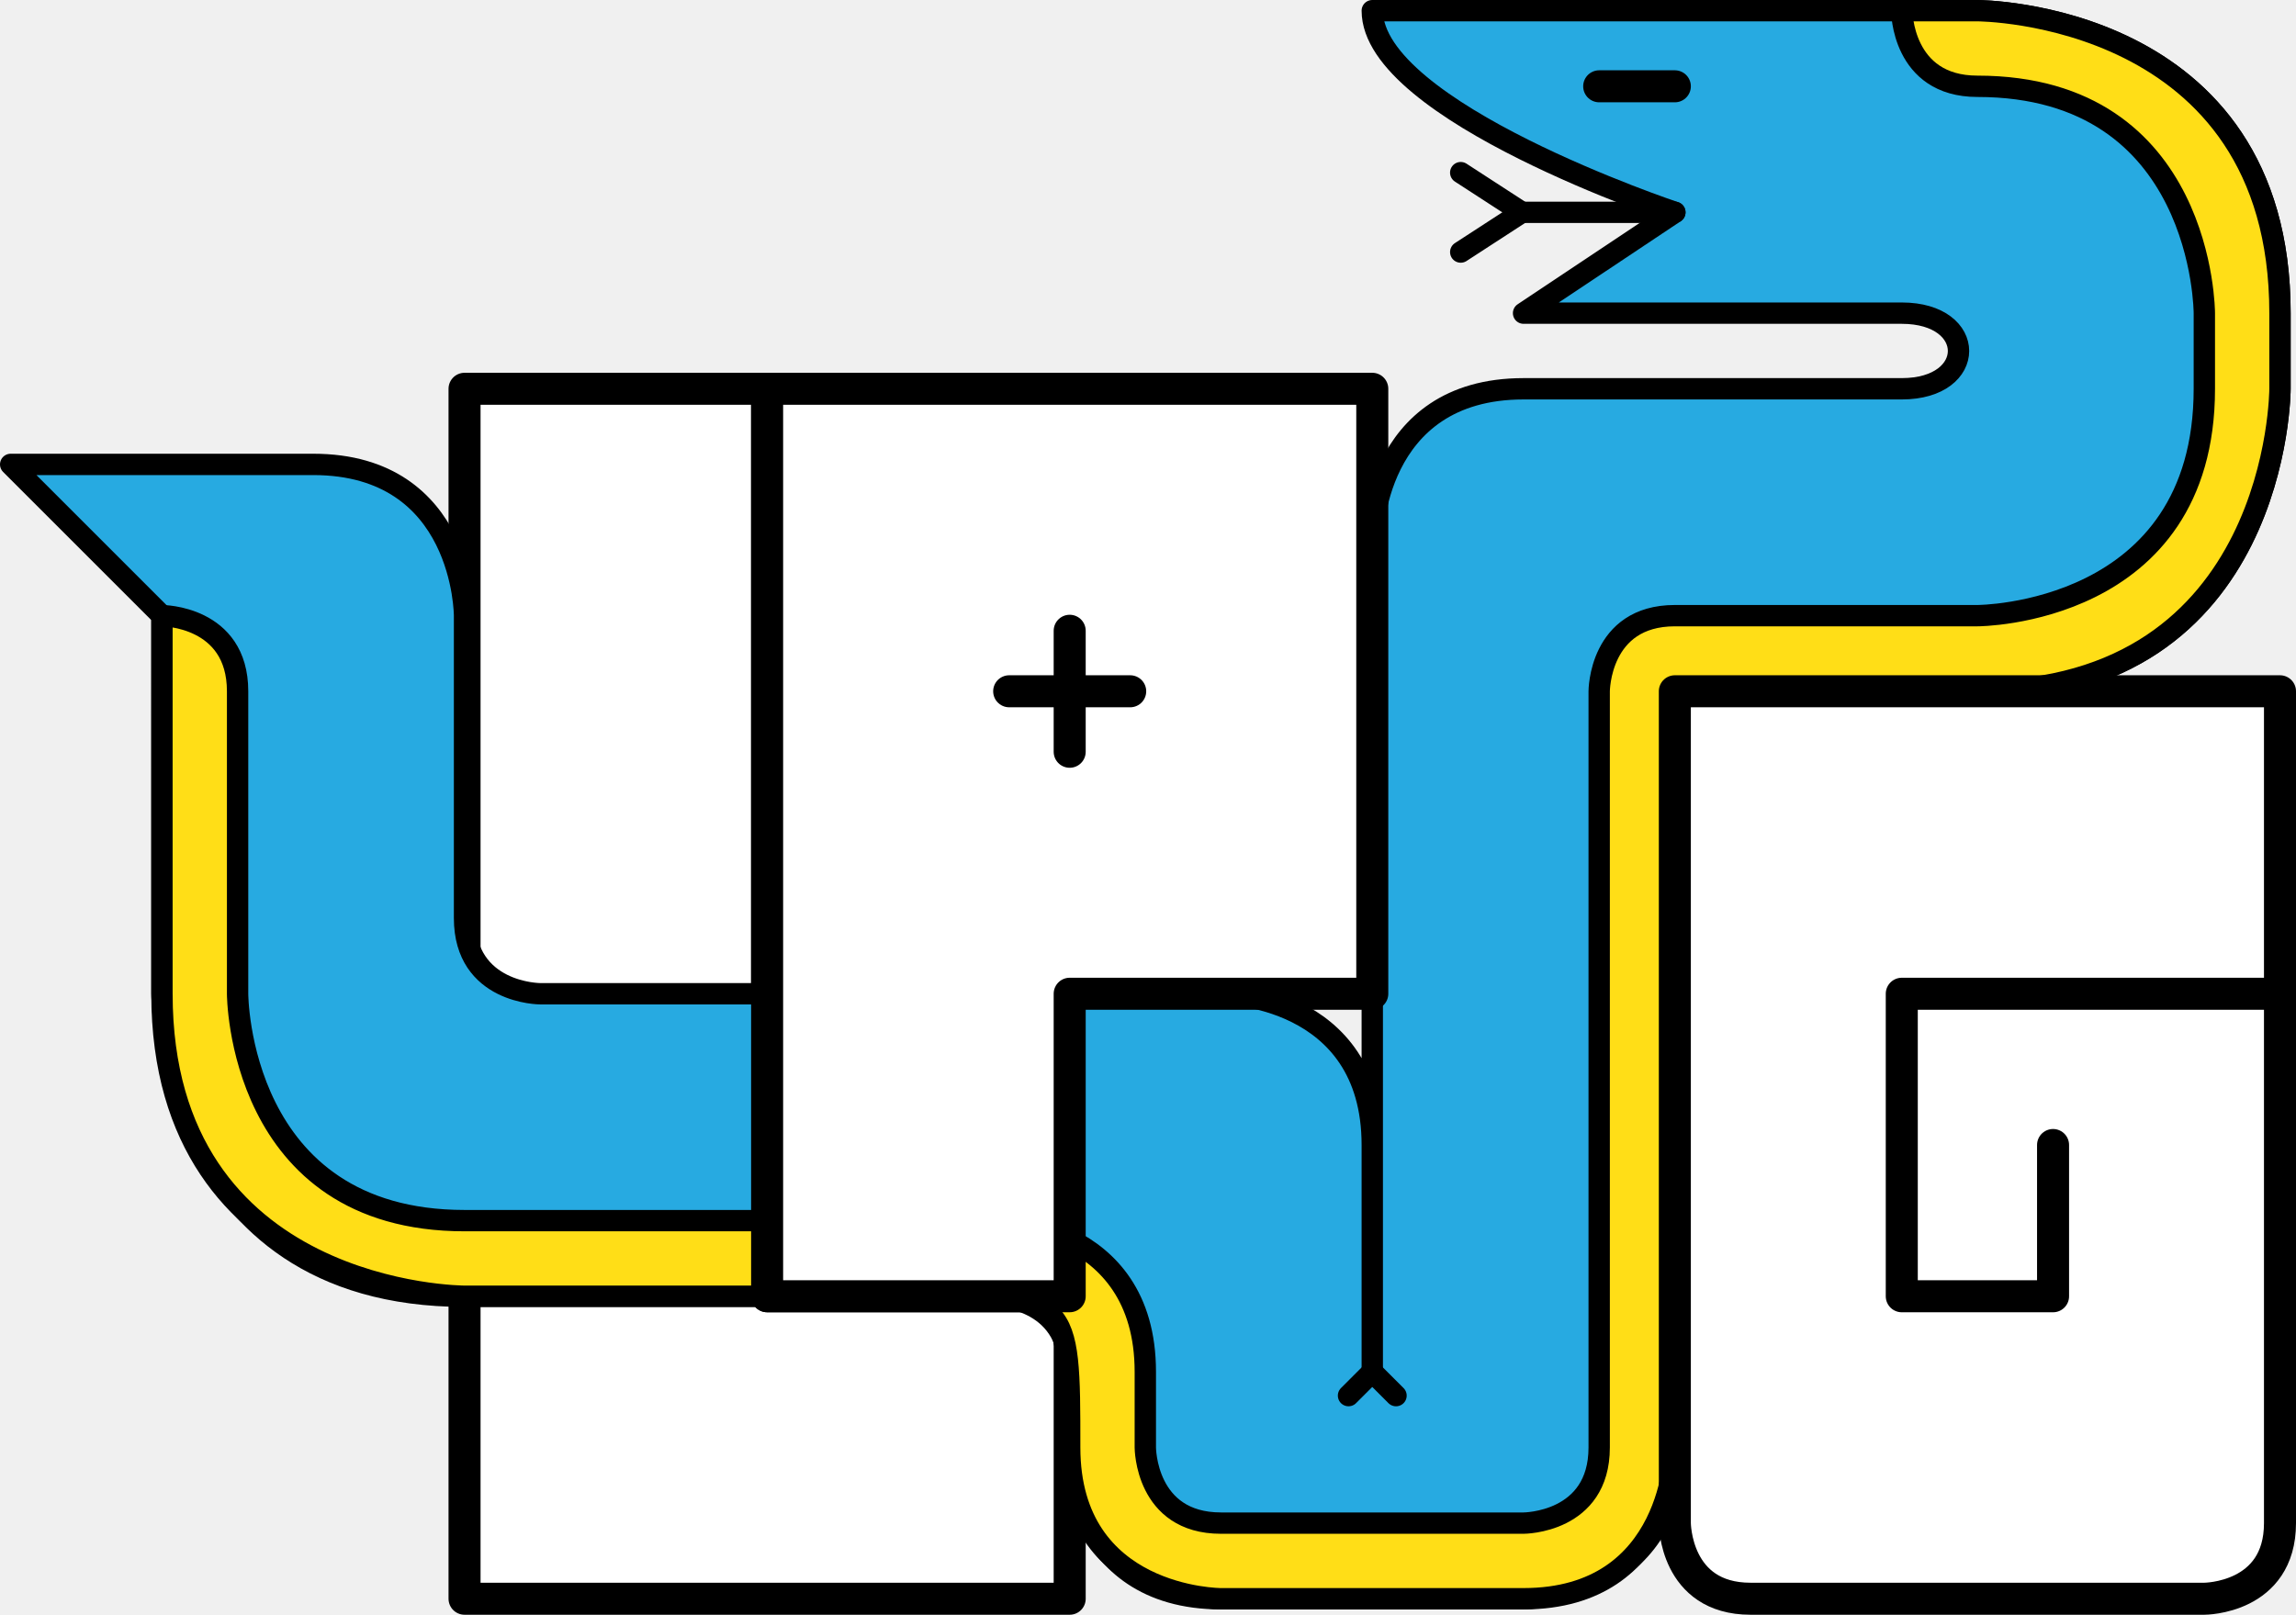
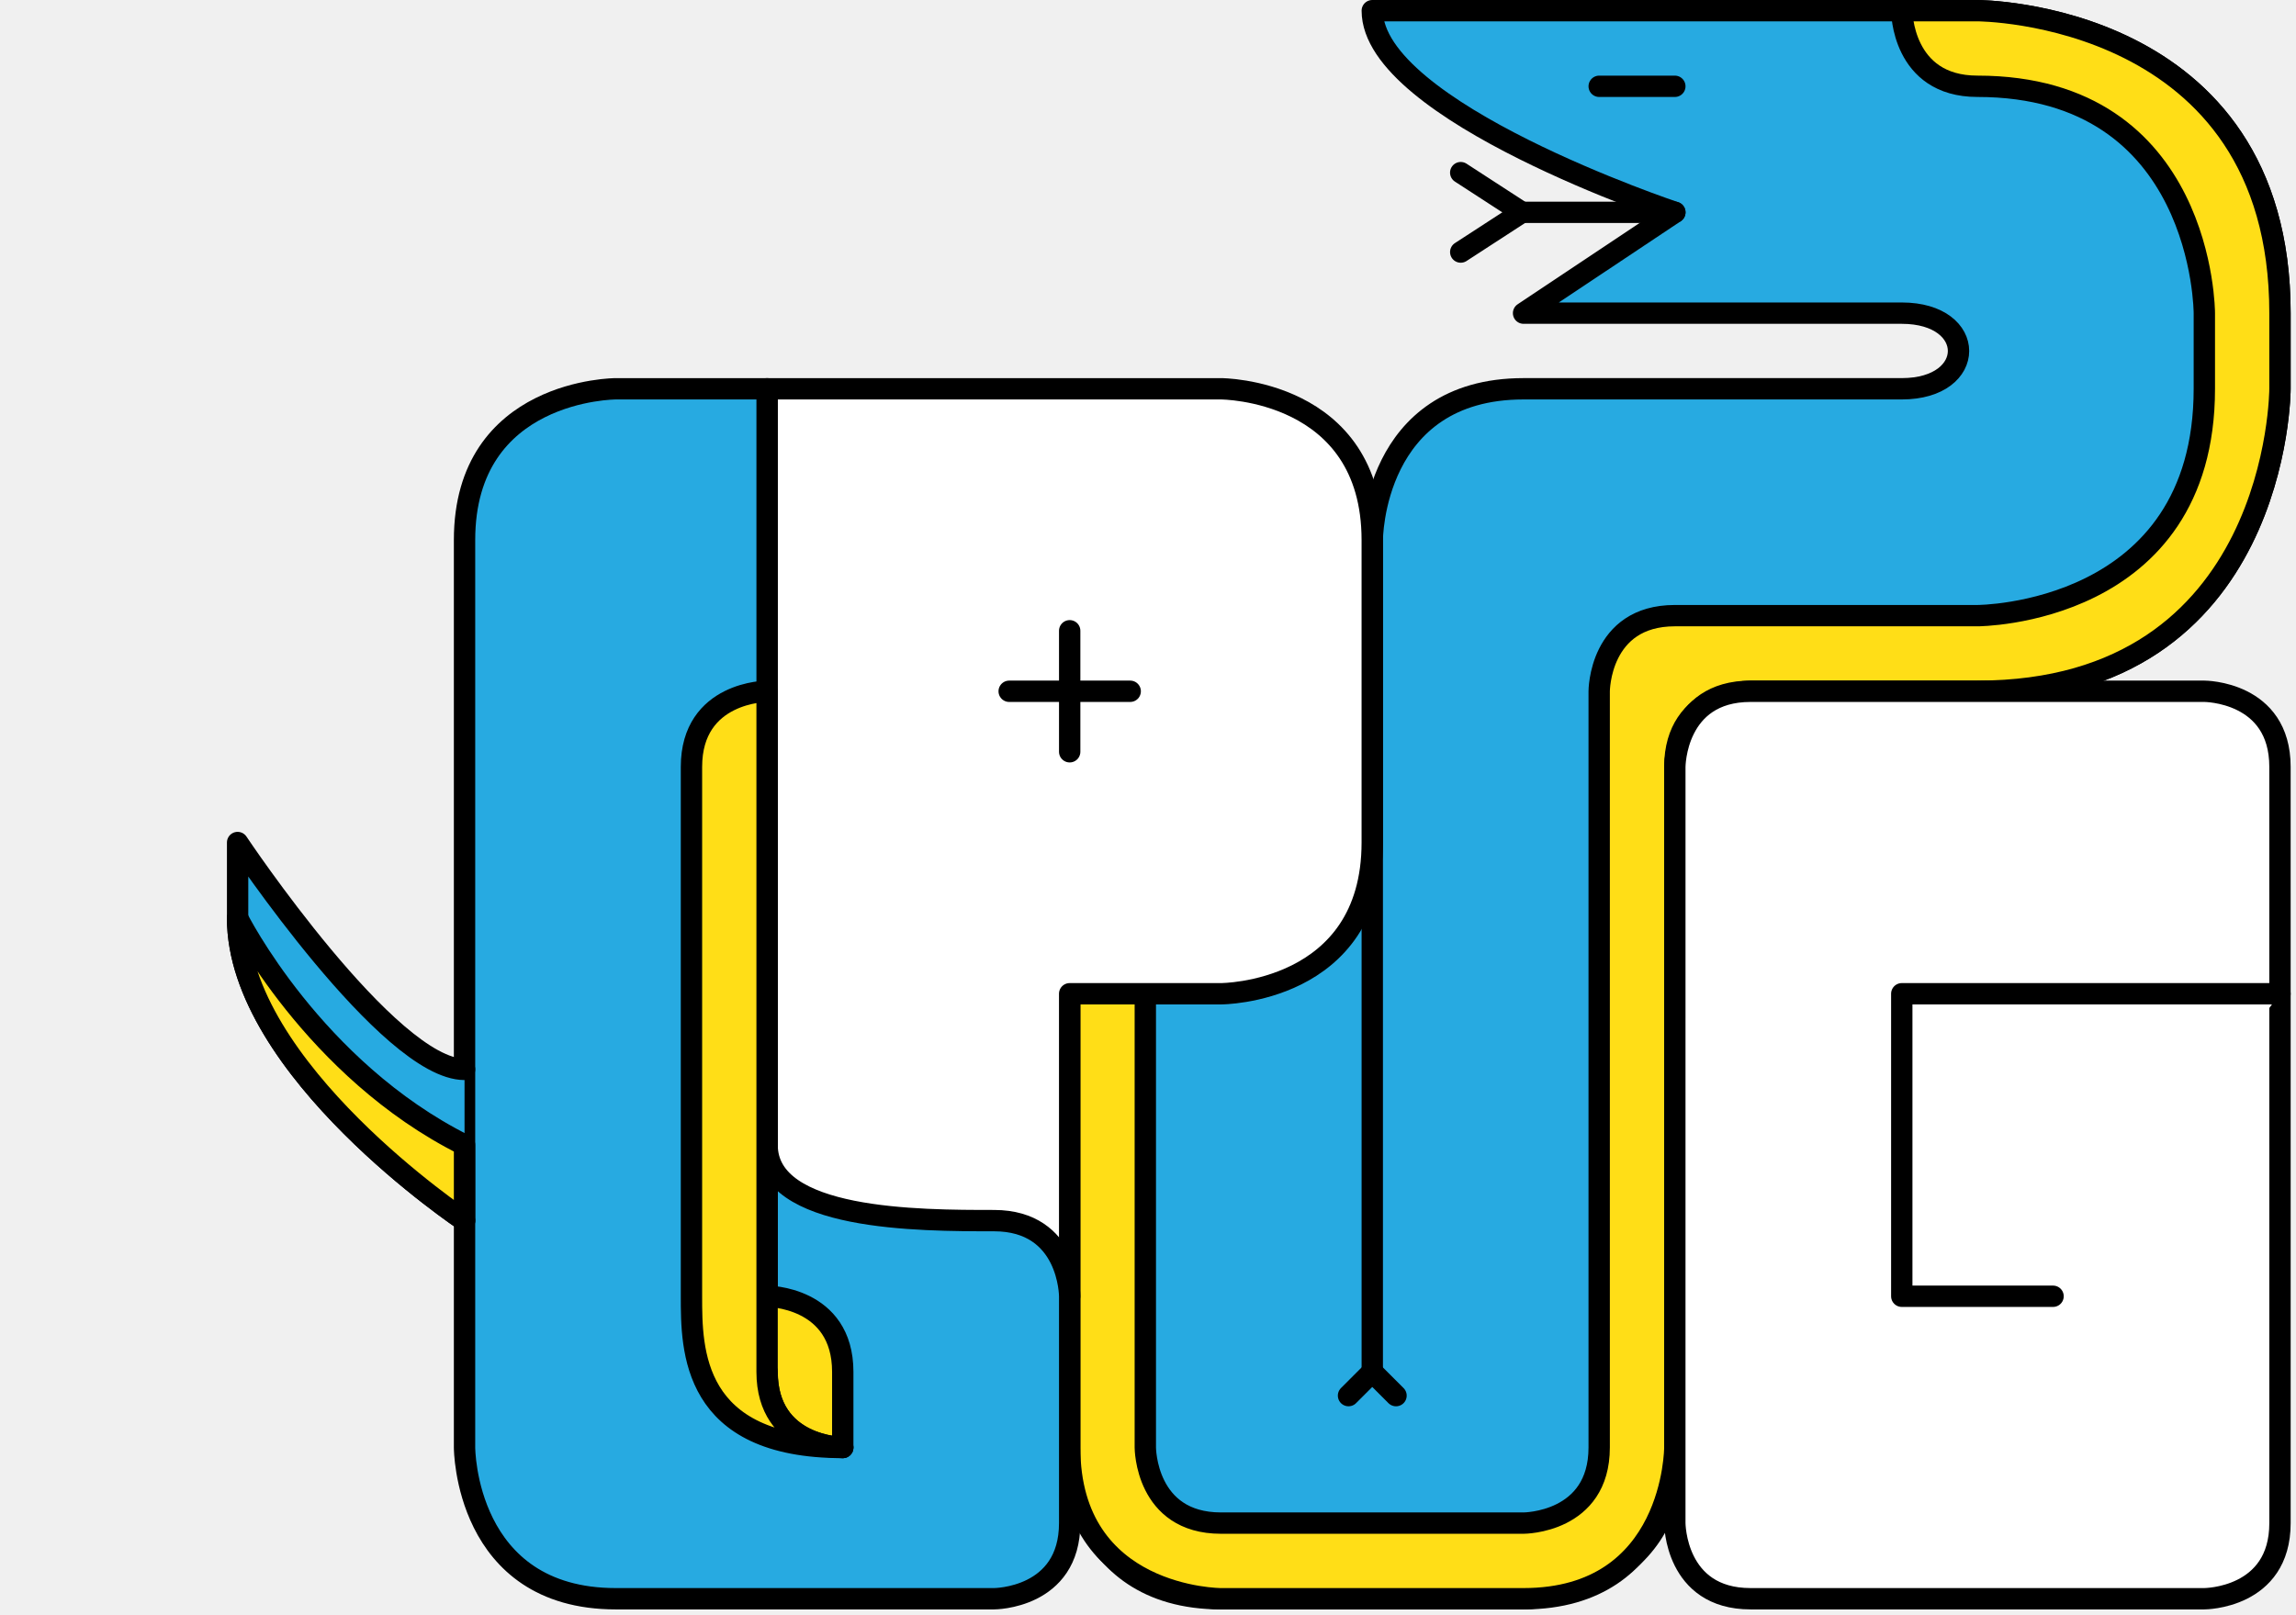
<svg xmlns="http://www.w3.org/2000/svg" version="1.1" id="Layer_1" x="0px" y="0px" width="215.099px" height="151.319px" viewBox="0 0 215.099 151.319" enable-background="new 0 0 215.099 151.319" xml:space="preserve">
  <g id="Layer_2">
</g>
-   <polygon id="L" fill="#FFFFFF" stroke="#000000" stroke-width="3" stroke-linecap="round" stroke-linejoin="round" stroke-miterlimit="10" points="  100.213,121.472 71.867,121.472 71.867,36.434 43.52,36.434 43.52,149.819 100.213,149.819 " />
+   <polygon id="L" display="none" fill="#FFFFFF" stroke="#000000" stroke-width="3" stroke-linecap="round" stroke-linejoin="round" stroke-miterlimit="10" points="  100.213,121.472 71.867,121.472 71.867,36.434 43.52,36.434 43.52,149.819 100.213,149.819 " />
  <g>
    <g>
-       <path fill="none" stroke="#000000" stroke-linecap="round" stroke-linejoin="round" stroke-miterlimit="10" d="M199.16,14.901" />
+       <path fill="none" stroke="#000000" stroke-width="2" stroke-linecap="round" stroke-linejoin="round" stroke-miterlimit="10" d="    M199.16,14.901" />
    </g>
  </g>
  <g>
    <g>
-       <path fill="none" stroke="#000000" stroke-linecap="round" stroke-linejoin="round" stroke-miterlimit="10" d="M143.827,147.567" />
+       <path fill="none" stroke="#000000" stroke-width="2" stroke-linecap="round" stroke-linejoin="round" stroke-miterlimit="10" d="    M143.827,147.567" />
    </g>
  </g>
  <path fill="#00AEEF" stroke="#000000" stroke-width="2" stroke-linecap="round" stroke-linejoin="round" stroke-miterlimit="10" d="  M156.906,36.434" />
-   <path fill="#27AAE1" stroke="#000000" stroke-width="2" stroke-linecap="round" stroke-linejoin="round" stroke-miterlimit="10" d="  M15.174,86.04l0,7.086c0,0,0,28.347,28.347,28.347c14.173,0,49.606,0,49.606,0s7.086,0,7.086,7.087s0,7.087,0,7.087  s0,14.173,14.173,14.173s28.346,0,28.346,0s14.174,0.001,14.174-14.173s0-63.78,0-63.78s-0.001-7.086,7.086-7.086l21.26,0  c28.347,0,28.347-28.347,28.347-28.347s0,0,0-7.086C213.599,1,185.252,1,185.252,1l-56.691,0c0,9.449,28.347,18.897,28.347,18.897  l-14.174,9.449h35.433c7.087,0,7.087,7.087,0,7.087h-35.434c-14.173,0-14.173,14.173-14.173,14.173v77.953v-7.087c0,0,0,0,0-14.173  c0-14.173-14.173-14.174-14.173-14.174h-14.173H50.606c0,0-7.086,0-7.086-7.086V57.693c0,0,0-14.173-14.173-14.173S1,43.52,1,43.52  l14.173,14.173L15.174,86.04z" />
+   <path fill="#27AAE1" stroke="#000000" stroke-width="2" stroke-linecap="round" stroke-linejoin="round" stroke-miterlimit="10" d="  M100.212,71.866c0,7.086,0,49.606,0,49.606" />
+   <path fill="#27AAE1" stroke="#000000" stroke-width="2" stroke-linecap="round" stroke-linejoin="round" stroke-miterlimit="10" d="  M100.212,121.473" />
+   <path fill="#27AAE1" stroke="#000000" stroke-width="2" stroke-linecap="round" stroke-linejoin="round" stroke-miterlimit="10" d="  M100.212,50.607l0,85.04c0,0,0,14.173,14.173,14.173s28.346,0,28.346,0s14.174,0.001,14.174-14.173s0-63.78,0-63.78  s-0.001-7.086,7.086-7.086l21.26,0c28.347,0,28.347-28.347,28.347-28.347s0,0,0-7.086C213.599,1,185.252,1,185.252,1l-56.691,0  c0,9.449,28.347,18.897,28.347,18.897l-14.174,9.449h35.433c7.087,0,7.087,7.087,0,7.087h-35.434  c-14.173,0-14.173,14.173-14.173,14.173v77.953V50.607" />
  <path fill="#00AEEF" stroke="#000000" stroke-width="2" stroke-linecap="round" stroke-linejoin="round" stroke-miterlimit="10" d="  M171.079,1" />
  <line fill="none" stroke="#000000" stroke-width="2" stroke-linecap="round" stroke-linejoin="round" stroke-miterlimit="10" x1="156.907" y1="19.898" x2="142.577" y2="19.898" />
  <line fill="none" stroke="#000000" stroke-width="2" stroke-linecap="round" stroke-linejoin="round" stroke-miterlimit="10" x1="142.577" y1="19.898" x2="136.847" y2="23.62" />
  <line fill="none" stroke="#000000" stroke-width="2" stroke-linecap="round" stroke-linejoin="round" stroke-miterlimit="10" x1="142.577" y1="19.898" x2="136.846" y2="16.178" />
-   <line fill="none" stroke="#000000" stroke-width="2" stroke-linecap="round" stroke-linejoin="round" stroke-miterlimit="10" x1="128.56" y1="128.56" x2="126.335" y2="130.784" />
-   <line fill="none" stroke="#000000" stroke-width="2" stroke-linecap="round" stroke-linejoin="round" stroke-miterlimit="10" x1="128.56" y1="128.56" x2="130.785" y2="130.785" />
-   <line fill="none" stroke="#000000" stroke-width="3" stroke-linecap="round" stroke-linejoin="round" stroke-miterlimit="10" x1="149.819" y1="8.087" x2="156.906" y2="8.087" />
-   <path fill="#FFDE17" stroke="#000000" stroke-width="2" stroke-linecap="round" stroke-linejoin="round" stroke-miterlimit="10" d="  M15.173,57.693c0,0,7.086,0,7.086,7.087v28.347c0,0,0,21.26,21.26,21.26c15.737,0,8.651,0,49.606,0c0,0,14.173,0,14.173,14.173  c0,7.087,0,7.087,0,7.087s0,7.086,7.087,7.086s28.347,0,28.347,0s7.086,0.001,7.086-7.086s0-70.867,0-70.867s0-7.086,7.087-7.086  s28.347,0,28.347,0s21.26,0,21.26-21.26v-7.087c0,0,0-21.26-21.26-21.26c-7.087,0-7.087-7.086-7.087-7.086l7.087,0  c0,0,28.347,0,28.347,28.347c0,7.086,0,7.086,0,7.086s0,28.347-28.347,28.347l-21.26,0c0,0-7.085,0-7.086,7.086s0,63.78,0,63.78  s0,14.173-14.174,14.173s-28.346,0-28.346,0s-14.173,0.001-14.173-14.173s0-14.174-14.174-14.174s-42.519,0-42.519,0  s-28.346-0.001-28.347-28.347C15.173,64.78,15.173,57.693,15.173,57.693z" />
-   <g id="G">
-     <path fill="#FFFFFF" stroke="#000000" stroke-width="3" stroke-linecap="round" stroke-linejoin="round" stroke-miterlimit="10" d="   M213.599,142.732V107.3V64.78h-56.693v77.952c0,0,0.001,7.087,7.087,7.087s42.52,0,42.52,0S213.599,149.818,213.599,142.732z" />
+   <g>
+     <line fill="none" stroke="#000000" stroke-width="2" stroke-linecap="round" stroke-linejoin="round" stroke-miterlimit="10" x1="128.56" y1="128.56" x2="126.335" y2="130.784" />
+     <line fill="none" stroke="#000000" stroke-width="2" stroke-linecap="round" stroke-linejoin="round" stroke-miterlimit="10" x1="130.785" y1="130.785" x2="128.56" y2="128.56" />
  </g>
+   <line fill="none" stroke="#000000" stroke-width="2" stroke-linecap="round" stroke-linejoin="round" stroke-miterlimit="10" x1="149.819" y1="8.087" x2="156.906" y2="8.087" />
+   <path fill="#FFDE17" stroke="#000000" stroke-width="2" stroke-linecap="round" stroke-linejoin="round" stroke-miterlimit="10" d="  M100.212,50.607l0,85.04c0,14.174,14.173,14.173,14.173,14.173s14.172,0,28.346,0s14.174-14.173,14.174-14.173  s-0.001-56.693,0-63.78s7.086-7.086,7.086-7.086l21.26,0c28.347,0,28.347-28.347,28.347-28.347s0,0,0-7.086  C213.599,1,185.252,1,185.252,1l-7.087,0c0,0,0,7.086,7.087,7.086c21.26,0,21.26,21.26,21.26,21.26v7.087  c0,21.26-21.26,21.26-21.26,21.26s-21.26,0-28.347,0s-7.087,7.086-7.087,7.086s0,63.78,0,70.867s-7.086,7.086-7.086,7.086  s-21.26,0-28.347,0s-7.087-7.086-7.087-7.086s0,0,0-7.087V50.607" />
+   <path fill="#FFDE17" stroke="#000000" stroke-width="2" stroke-linecap="round" stroke-linejoin="round" stroke-miterlimit="10" d="  M100.212,121.473" />
  <g id="P">
-     <polygon fill="#FFFFFF" stroke="#000000" stroke-width="3" stroke-linecap="round" stroke-linejoin="round" stroke-miterlimit="10" points="   100.213,121.472 100.213,93.125 128.561,93.125 128.561,36.434 71.867,36.434 71.867,121.472  " />
+     <path fill="#FFFFFF" stroke="#000000" stroke-width="2" stroke-linecap="round" stroke-linejoin="round" stroke-miterlimit="10" d="   M100.211,121.473V93.126l14.173,0c0,0,14.172,0,14.174-14.172c0,0,0-28.346,0-28.348c-0.002-14.172-14.175-14.172-14.175-14.172   H71.865v85.038H100.211z" />
    <g>
-       <line fill="#FFFFFF" stroke="#000000" stroke-width="3" stroke-linecap="round" stroke-linejoin="round" stroke-miterlimit="10" x1="94.544" y1="64.78" x2="105.882" y2="64.78" />
-       <line fill="#FFFFFF" stroke="#000000" stroke-width="3" stroke-linecap="round" stroke-linejoin="round" stroke-miterlimit="10" x1="100.213" y1="59.11" x2="100.213" y2="70.449" />
+       <line fill="#FFFFFF" stroke="#000000" stroke-width="2" stroke-linecap="round" stroke-linejoin="round" stroke-miterlimit="10" x1="94.544" y1="64.78" x2="105.882" y2="64.78" />
+       <line fill="#FFFFFF" stroke="#000000" stroke-width="2" stroke-linecap="round" stroke-linejoin="round" stroke-miterlimit="10" x1="100.213" y1="59.11" x2="100.213" y2="70.449" />
    </g>
  </g>
-   <polyline fill="#FFFFFF" stroke="#000000" stroke-width="3" stroke-linecap="round" stroke-linejoin="round" stroke-miterlimit="10" points="  213.598,93.126 178.166,93.126 178.166,121.474 192.339,121.474 192.339,107.3 " />
+   <g>
+     <g id="G">
+       <path fill="#FFFFFF" stroke="#000000" stroke-width="2" stroke-linecap="round" stroke-linejoin="round" stroke-miterlimit="10" d="    M213.599,142.732V107.3l-0.001-35.434c0-7.087-7.087-7.086-7.087-7.086h-42.519c-7.087,0-7.086,7.086-7.086,7.086l-0.001,70.866    c0,0,0.001,7.087,7.087,7.087s42.52,0,42.52,0S213.599,149.818,213.599,142.732z" />
+     </g>
+     <polyline fill="#FFFFFF" stroke="#000000" stroke-width="2" stroke-linecap="round" stroke-linejoin="round" stroke-miterlimit="10" points="   213.598,93.126 178.166,93.126 178.166,121.474 192.339,121.474  " />
+   </g>
+   <path fill="#27AAE1" stroke="#000000" stroke-width="2" stroke-linecap="round" stroke-linejoin="round" stroke-miterlimit="10" d="  M78.952,135.646c-7.085-0.001-7.086-7.086-7.086-7.086v-21.26V36.434H57.693c0,0-14.173,0-14.173,14.173c0,7.087,0,85.039,0,85.039  s0,14.174,14.173,14.174h35.433c0,0,7.085-0.001,7.086-7.087s0-21.26,0-21.26s0-7.087-7.086-7.087s-21.26,0-21.26-7.086v21.26  C71.866,135.646,78.952,135.646,78.952,135.646z" />
+   <path fill="#FFDE17" stroke="#000000" stroke-width="2" stroke-linecap="round" stroke-linejoin="round" stroke-miterlimit="10" d="  M71.866,121.473c0,0,7.087,0.001,7.087,7.087s0,7.086,0,7.086s-7.086,0.001-7.086-7.086S71.866,121.473,71.866,121.473z" />
+   <path fill="none" stroke="#000000" stroke-width="2" stroke-linecap="round" stroke-linejoin="round" stroke-miterlimit="10" d="  M78.952,135.646" />
+   <path fill="#FFDE17" stroke="#000000" stroke-width="2" stroke-linecap="round" stroke-linejoin="round" stroke-miterlimit="10" d="  M78.952,135.646c-14.173,0-14.173-9.162-14.173-14.173c0-12.401,0-42.52,0-49.606s7.086-7.087,7.086-7.087v63.78  C71.866,135.646,78.952,135.646,78.952,135.646z" />
+   <path fill="#27AAE1" stroke="#000000" stroke-width="2" stroke-linecap="round" stroke-linejoin="round" stroke-miterlimit="10" d="  M43.52,114.386c0,0-21.26-14.173-21.26-28.346c0-7.086,0-7.086,0-7.086s14.173,21.26,21.26,21.26" />
+   <path fill="#FFDE17" stroke="#000000" stroke-width="2" stroke-linecap="round" stroke-linejoin="round" stroke-miterlimit="10" d="  M43.52,107.299c-14.173-7.086-21.26-21.26-21.26-21.26c0,14.173,21.26,28.346,21.26,28.346V107.299z" />
</svg>
